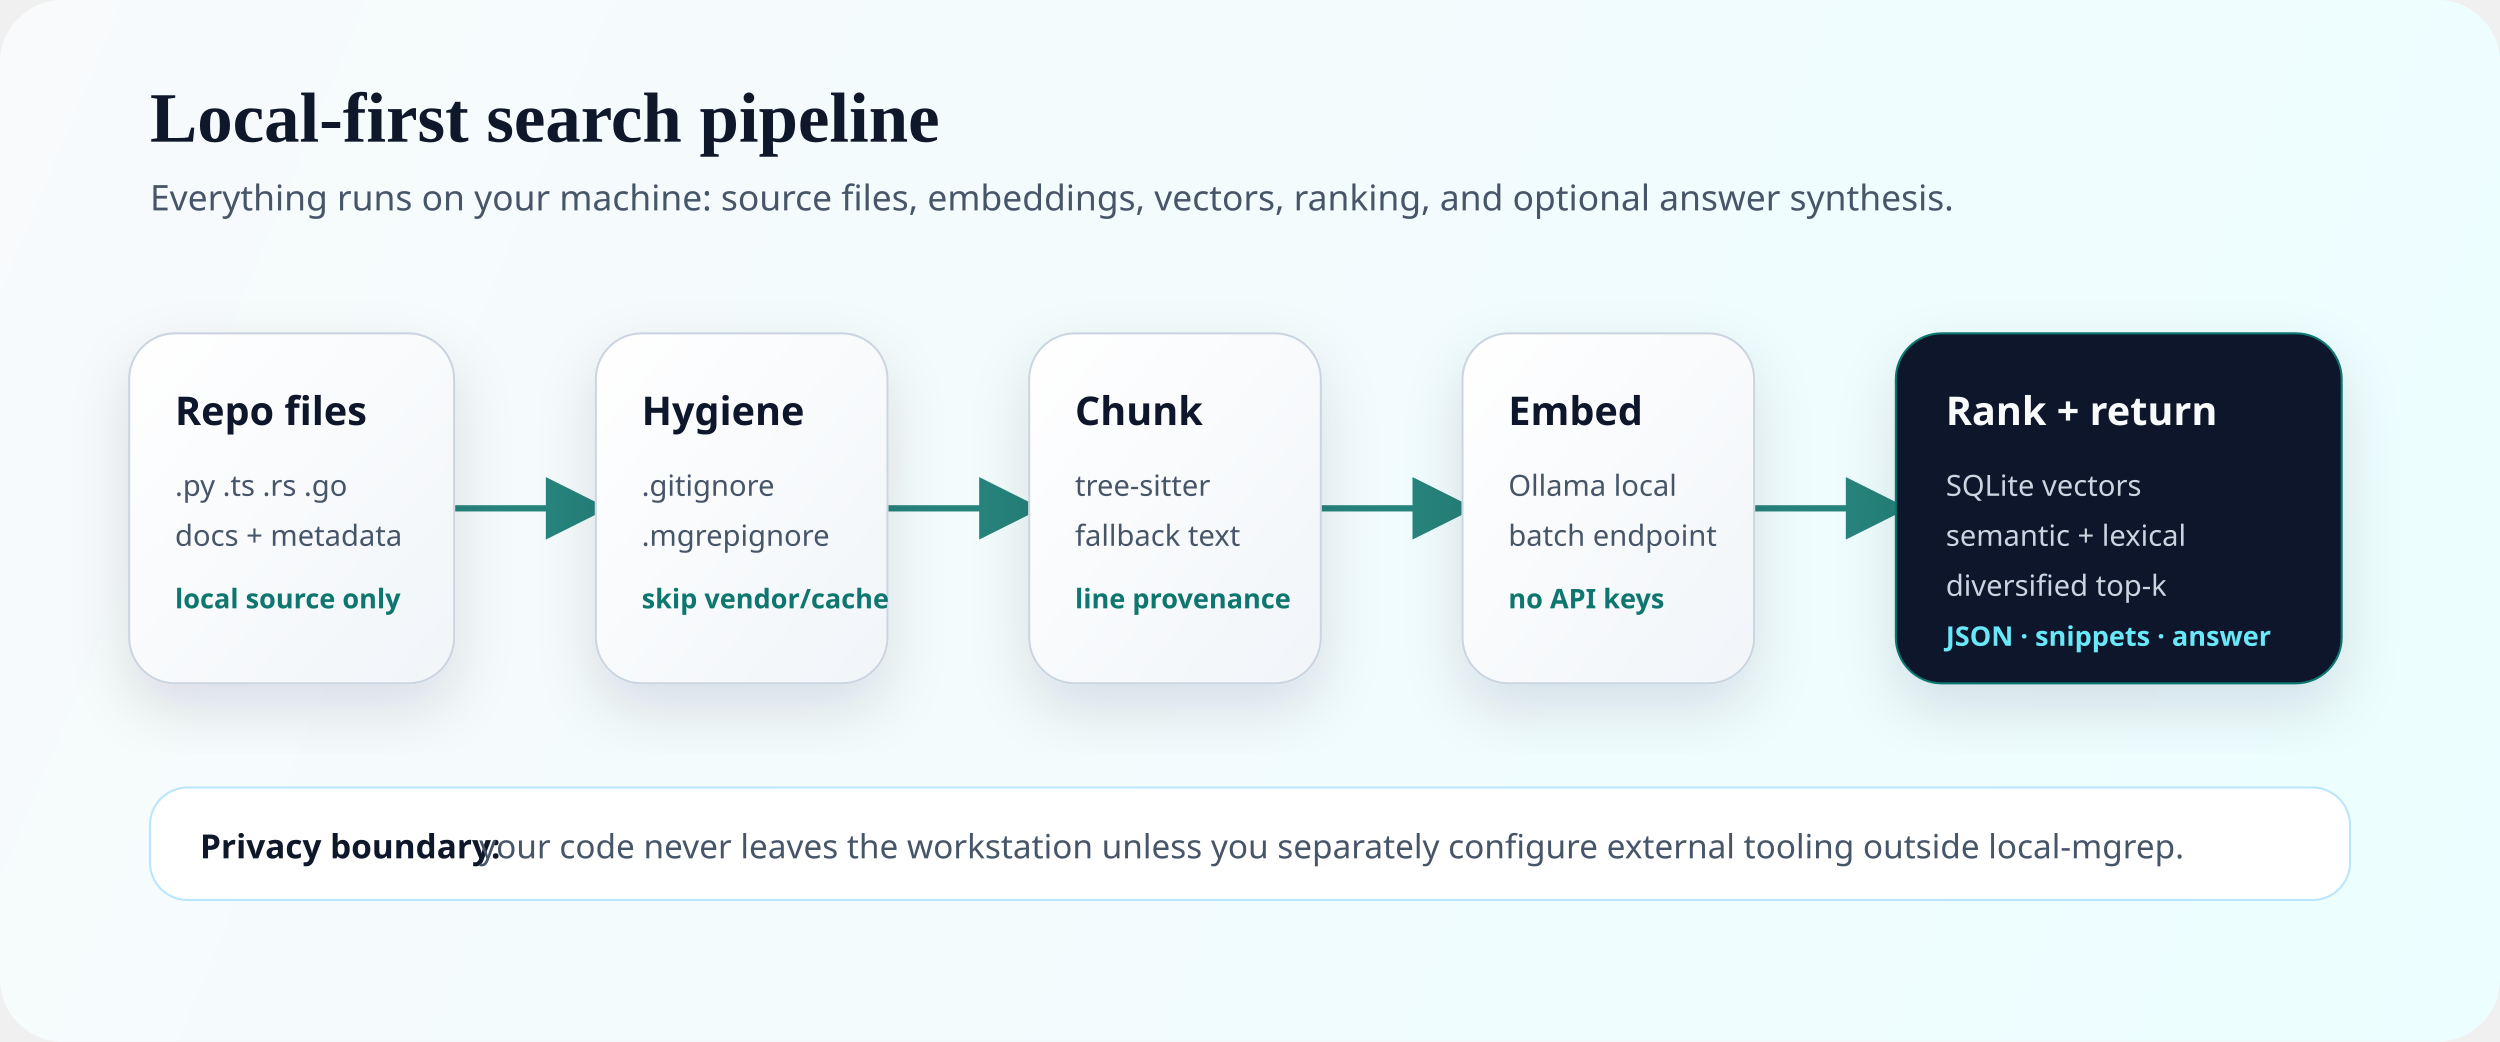
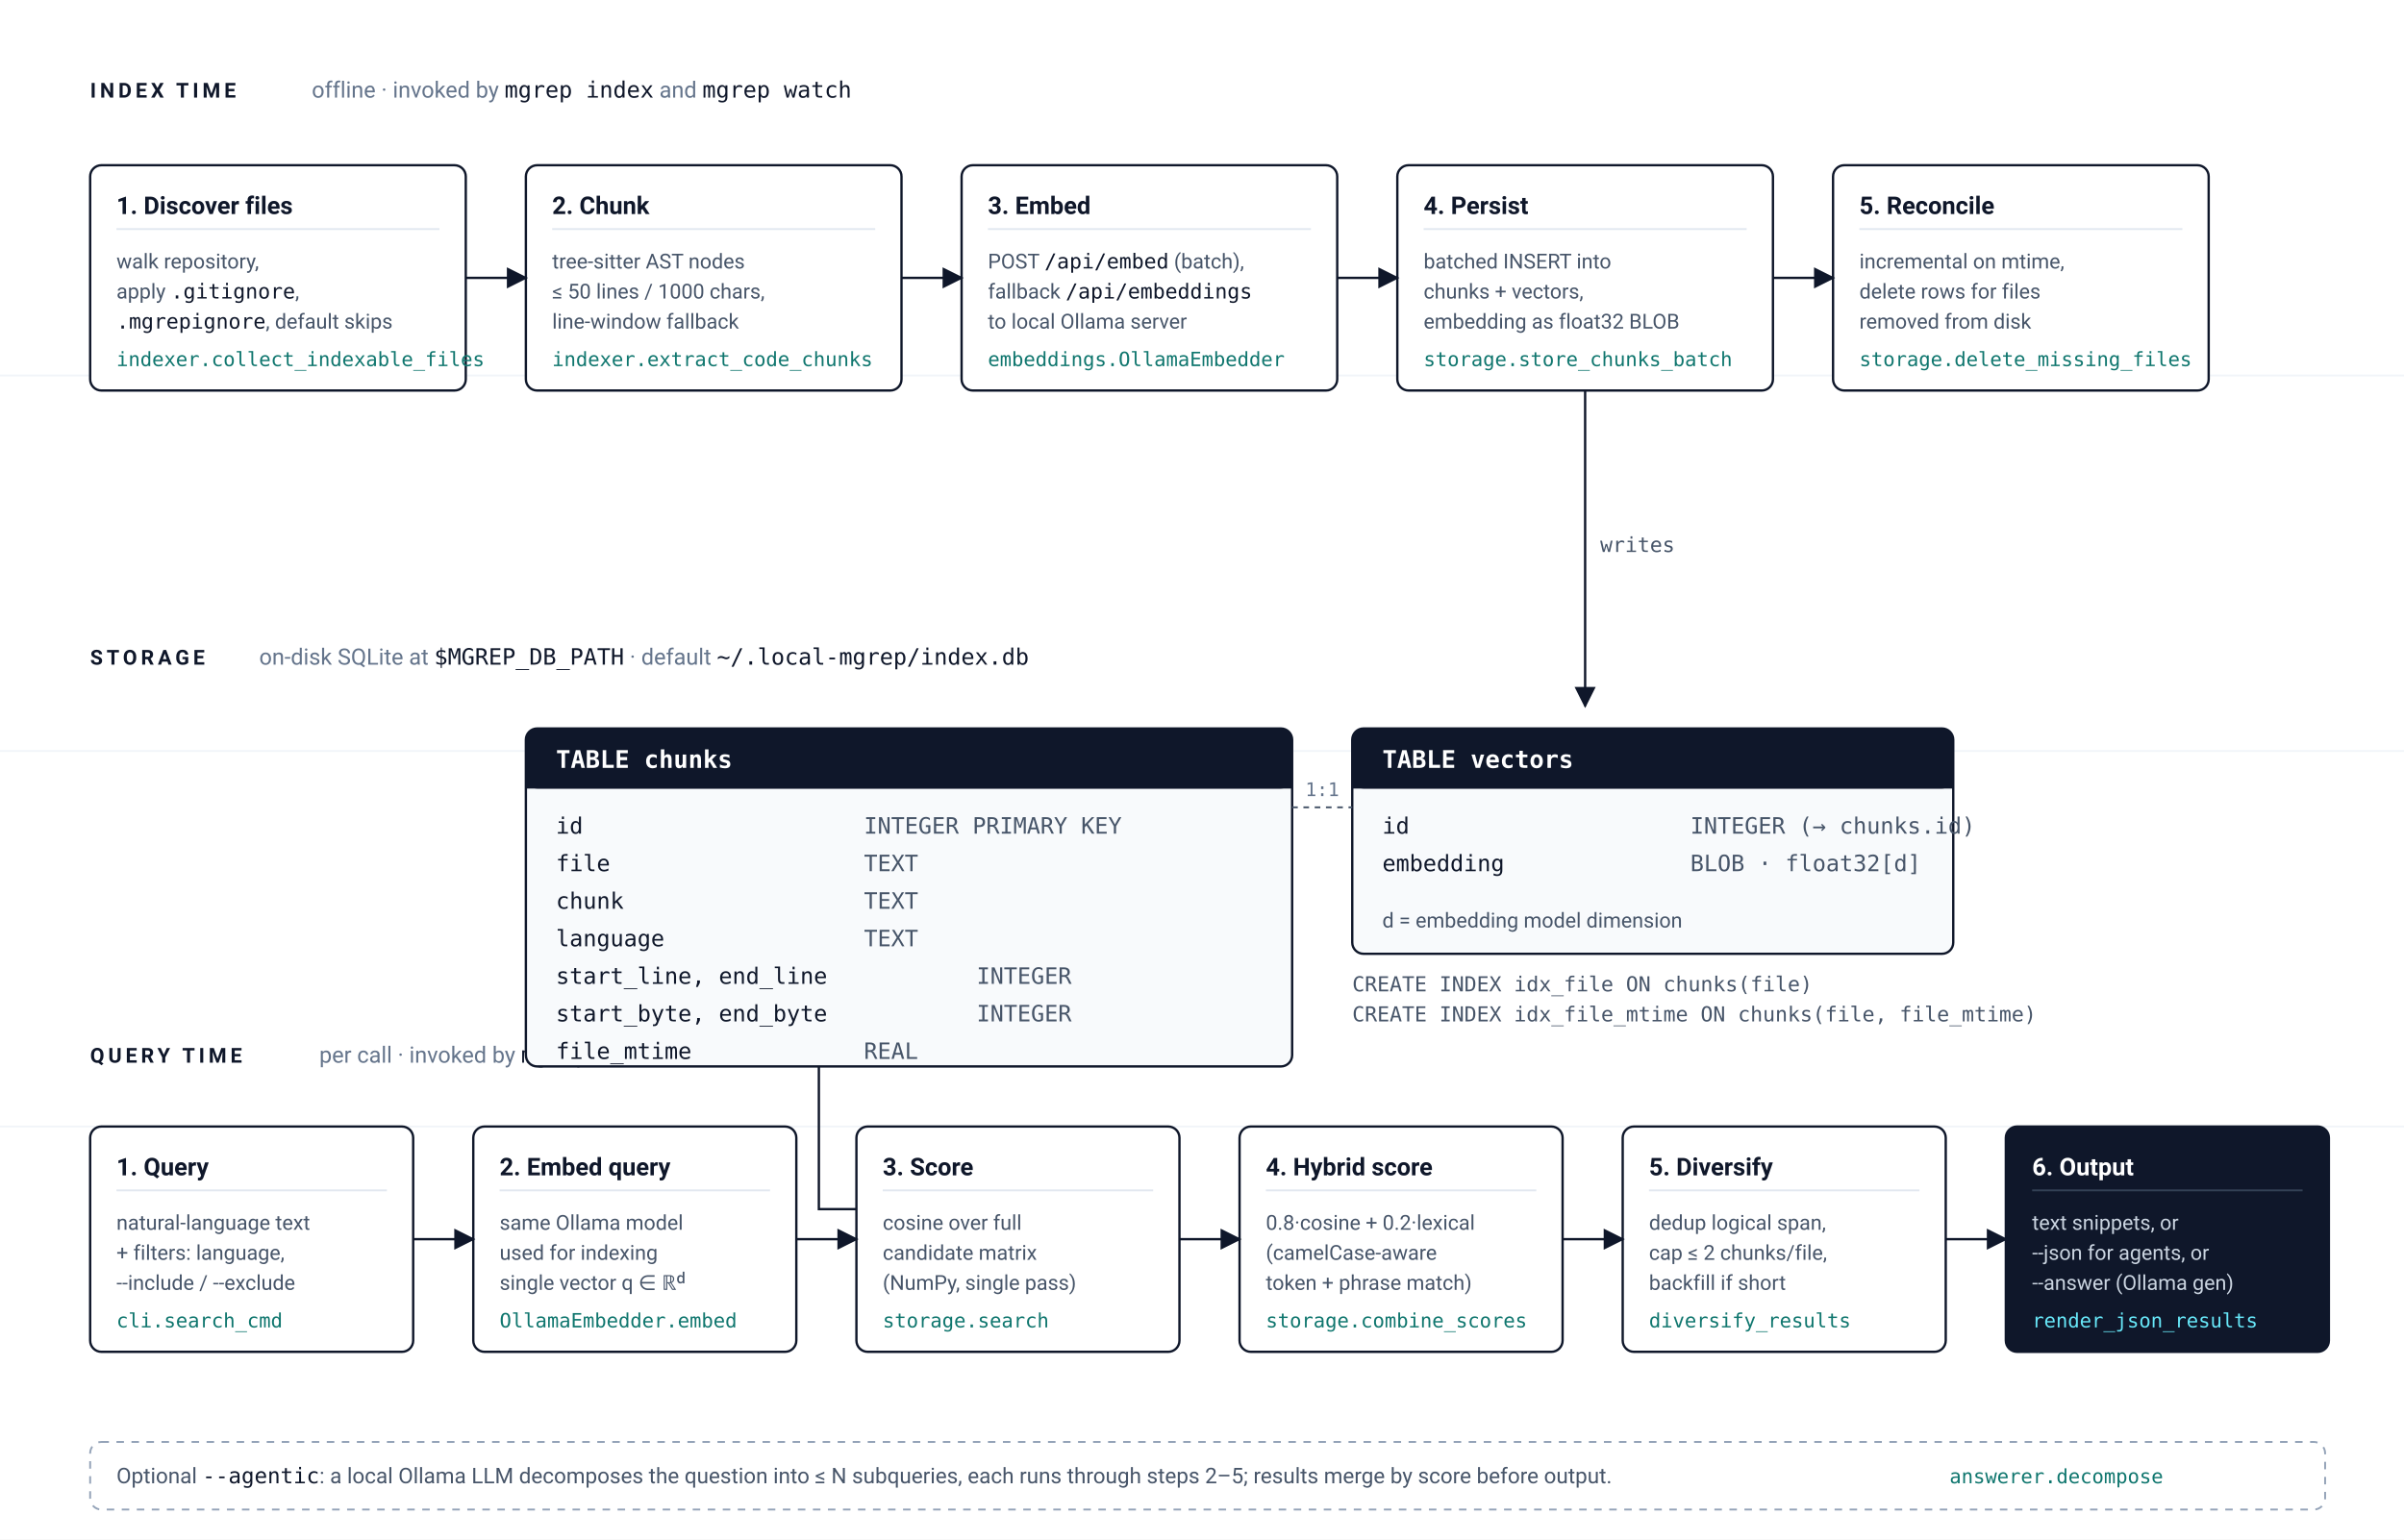
- <svg xmlns="http://www.w3.org/2000/svg" width="1200" height="500" viewBox="0 0 1200 500" fill="none" role="img" aria-labelledby="title desc">
+ <svg xmlns="http://www.w3.org/2000/svg" viewBox="0 0 1280 820" role="img" aria-labelledby="arch-title arch-desc" font-family="ui-sans-serif, -apple-system, 'Segoe UI', Roboto, system-ui, sans-serif">
  <defs>
-     <linearGradient id="bg" x1="0" y1="0" x2="1200" y2="500" gradientUnits="userSpaceOnUse">
-       <stop stop-color="#F8FAFC" />
-       <stop offset="1" stop-color="#ECFEFF" />
-     </linearGradient>
-     <linearGradient id="node" x1="0" y1="0" x2="1" y2="1">
-       <stop stop-color="#FFFFFF" />
-       <stop offset="1" stop-color="#F1F5F9" />
-     </linearGradient>
-     <marker id="arrow" markerWidth="10" markerHeight="10" refX="8" refY="5" orient="auto" markerUnits="strokeWidth">
-       <path d="M0 0L10 5L0 10Z" fill="#0F766E" />
+     <marker id="arr" viewBox="0 0 10 10" refX="9" refY="5" markerWidth="9" markerHeight="9" orient="auto-start-reverse">
+       <path d="M0,0 L10,5 L0,10 z" fill="#0f172a" />
    </marker>
-     <filter id="soft" x="-20%" y="-20%" width="140%" height="140%" color-interpolation-filters="sRGB">
-       <feDropShadow dx="0" dy="12" stdDeviation="14" flood-color="#0F172A" flood-opacity="0.12" />
-     </filter>
+     <marker id="arr-mute" viewBox="0 0 10 10" refX="9" refY="5" markerWidth="9" markerHeight="9" orient="auto-start-reverse">
+       <path d="M0,0 L10,5 L0,10 z" fill="#475569" />
+     </marker>
  </defs>
-   <rect width="1200" height="500" rx="30" fill="url(#bg)" />
-   <text x="72" y="68" fill="#0F172A" font-family="Georgia, 'Times New Roman', serif" font-size="34" font-weight="700">Local-first search pipeline</text>
-   <text x="72" y="101" fill="#475569" font-family="ui-sans-serif, system-ui" font-size="17">Everything runs on your machine: source files, embeddings, vectors, ranking, and optional answer synthesis.</text>
-   <g stroke="#0F766E" stroke-width="3" marker-end="url(#arrow)" opacity="0.9">
-     <path d="M218 244H286" />
-     <path d="M426 244H494" />
-     <path d="M634 244H702" />
-     <path d="M842 244H910" />
-   </g>
-   <g font-family="ui-sans-serif, system-ui" filter="url(#soft)">
-     <g transform="translate(62 160)">
-       <rect width="156" height="168" rx="22" fill="url(#node)" stroke="#CBD5E1" />
-       <text x="22" y="44" fill="#0F172A" font-size="19" font-weight="800">Repo files</text>
-       <text x="22" y="78" fill="#475569" font-size="14">.py .ts .rs .go</text>
-       <text x="22" y="102" fill="#475569" font-size="14">docs + metadata</text>
-       <text x="22" y="132" fill="#0F766E" font-size="13" font-weight="700">local source only</text>
-     </g>
-     <g transform="translate(286 160)">
-       <rect width="140" height="168" rx="22" fill="url(#node)" stroke="#CBD5E1" />
-       <text x="22" y="44" fill="#0F172A" font-size="19" font-weight="800">Hygiene</text>
-       <text x="22" y="78" fill="#475569" font-size="14">.gitignore</text>
-       <text x="22" y="102" fill="#475569" font-size="14">.mgrepignore</text>
-       <text x="22" y="132" fill="#0F766E" font-size="13" font-weight="700">skip vendor/cache</text>
-     </g>
-     <g transform="translate(494 160)">
-       <rect width="140" height="168" rx="22" fill="url(#node)" stroke="#CBD5E1" />
-       <text x="22" y="44" fill="#0F172A" font-size="19" font-weight="800">Chunk</text>
-       <text x="22" y="78" fill="#475569" font-size="14">tree-sitter</text>
-       <text x="22" y="102" fill="#475569" font-size="14">fallback text</text>
-       <text x="22" y="132" fill="#0F766E" font-size="13" font-weight="700">line provenance</text>
-     </g>
-     <g transform="translate(702 160)">
-       <rect width="140" height="168" rx="22" fill="url(#node)" stroke="#CBD5E1" />
-       <text x="22" y="44" fill="#0F172A" font-size="19" font-weight="800">Embed</text>
-       <text x="22" y="78" fill="#475569" font-size="14">Ollama local</text>
-       <text x="22" y="102" fill="#475569" font-size="14">batch endpoint</text>
-       <text x="22" y="132" fill="#0F766E" font-size="13" font-weight="700">no API keys</text>
-     </g>
-     <g transform="translate(910 160)">
-       <rect width="214" height="168" rx="22" fill="#0F172A" stroke="#0F766E" />
-       <text x="24" y="44" fill="#F8FAFC" font-size="19" font-weight="800">Rank + return</text>
-       <text x="24" y="78" fill="#CBD5E1" font-size="14">SQLite vectors</text>
-       <text x="24" y="102" fill="#CBD5E1" font-size="14">semantic + lexical</text>
-       <text x="24" y="126" fill="#CBD5E1" font-size="14">diversified top-k</text>
-       <text x="24" y="150" fill="#67E8F9" font-size="13" font-weight="700">JSON · snippets · answer</text>
-     </g>
-   </g>
-   <g transform="translate(72 378)" font-family="ui-sans-serif, system-ui">
-     <rect width="1056" height="54" rx="18" fill="#FFFFFF" stroke="#BAE6FD" />
-     <text x="24" y="34" fill="#0F172A" font-size="16" font-weight="700">Privacy boundary:</text>
-     <text x="158" y="34" fill="#475569" font-size="16">your code never leaves the workstation unless you separately configure external tooling outside local-mgrep.</text>
+   <rect width="1280" height="820" fill="#ffffff" />
+   <g stroke="#f1f5f9" stroke-width="1">
+     <path d="M0 200 H1280" />
+     <path d="M0 400 H1280" />
+     <path d="M0 600 H1280" />
+   </g>
+   <g font-size="11" font-weight="700" letter-spacing="2" fill="#0f172a">
+     <text x="48" y="52">INDEX TIME</text>
+     <text x="48" y="354">STORAGE</text>
+     <text x="48" y="566">QUERY TIME</text>
+   </g>
+   <g font-size="12" fill="#64748b">
+     <text x="166" y="52">offline · invoked by <tspan font-family="ui-monospace, Menlo, Consolas, monospace" fill="#0f172a">mgrep index</tspan> and <tspan font-family="ui-monospace, Menlo, Consolas, monospace" fill="#0f172a">mgrep watch</tspan>
+     </text>
+     <text x="138" y="354">on-disk SQLite at <tspan font-family="ui-monospace, Menlo, Consolas, monospace" fill="#0f172a">$MGREP_DB_PATH</tspan> · default <tspan font-family="ui-monospace, Menlo, Consolas, monospace" fill="#0f172a">~/.local-mgrep/index.db</tspan>
+     </text>
+     <text x="170" y="566">per call · invoked by <tspan font-family="ui-monospace, Menlo, Consolas, monospace" fill="#0f172a">mgrep search</tspan>
+     </text>
+   </g>
+   <g>
+     <g transform="translate(48 88)">
+       <rect width="200" height="120" rx="6" fill="#ffffff" stroke="#0f172a" stroke-width="1.25" />
+       <text x="14" y="26" font-size="13" font-weight="700" fill="#0f172a">1. Discover files</text>
+       <line x1="14" y1="34" x2="186" y2="34" stroke="#e2e8f0" />
+       <text x="14" y="55" font-size="11" fill="#475569">walk repository,</text>
+       <text x="14" y="71" font-size="11" fill="#475569">apply <tspan font-family="ui-monospace, Menlo, Consolas, monospace" fill="#0f172a">.gitignore</tspan>,</text>
+       <text x="14" y="87" font-size="11" fill="#475569">
+         <tspan font-family="ui-monospace, Menlo, Consolas, monospace" fill="#0f172a">.mgrepignore</tspan>, default skips</text>
+       <text x="14" y="107" font-size="10.5" fill="#0f766e" font-family="ui-monospace, Menlo, Consolas, monospace">indexer.collect_indexable_files</text>
+     </g>
+     <g transform="translate(280 88)">
+       <rect width="200" height="120" rx="6" fill="#ffffff" stroke="#0f172a" stroke-width="1.25" />
+       <text x="14" y="26" font-size="13" font-weight="700" fill="#0f172a">2. Chunk</text>
+       <line x1="14" y1="34" x2="186" y2="34" stroke="#e2e8f0" />
+       <text x="14" y="55" font-size="11" fill="#475569">tree-sitter AST nodes</text>
+       <text x="14" y="71" font-size="11" fill="#475569">≤ 50 lines / 1000 chars,</text>
+       <text x="14" y="87" font-size="11" fill="#475569">line-window fallback</text>
+       <text x="14" y="107" font-size="10.5" fill="#0f766e" font-family="ui-monospace, Menlo, Consolas, monospace">indexer.extract_code_chunks</text>
+     </g>
+     <g transform="translate(512 88)">
+       <rect width="200" height="120" rx="6" fill="#ffffff" stroke="#0f172a" stroke-width="1.25" />
+       <text x="14" y="26" font-size="13" font-weight="700" fill="#0f172a">3. Embed</text>
+       <line x1="14" y1="34" x2="186" y2="34" stroke="#e2e8f0" />
+       <text x="14" y="55" font-size="11" fill="#475569">POST <tspan font-family="ui-monospace, Menlo, Consolas, monospace" fill="#0f172a">/api/embed</tspan> (batch),</text>
+       <text x="14" y="71" font-size="11" fill="#475569">fallback <tspan font-family="ui-monospace, Menlo, Consolas, monospace" fill="#0f172a">/api/embeddings</tspan>
+       </text>
+       <text x="14" y="87" font-size="11" fill="#475569">to local Ollama server</text>
+       <text x="14" y="107" font-size="10.5" fill="#0f766e" font-family="ui-monospace, Menlo, Consolas, monospace">embeddings.OllamaEmbedder</text>
+     </g>
+     <g transform="translate(744 88)">
+       <rect width="200" height="120" rx="6" fill="#ffffff" stroke="#0f172a" stroke-width="1.25" />
+       <text x="14" y="26" font-size="13" font-weight="700" fill="#0f172a">4. Persist</text>
+       <line x1="14" y1="34" x2="186" y2="34" stroke="#e2e8f0" />
+       <text x="14" y="55" font-size="11" fill="#475569">batched INSERT into</text>
+       <text x="14" y="71" font-size="11" fill="#475569">chunks + vectors,</text>
+       <text x="14" y="87" font-size="11" fill="#475569">embedding as float32 BLOB</text>
+       <text x="14" y="107" font-size="10.5" fill="#0f766e" font-family="ui-monospace, Menlo, Consolas, monospace">storage.store_chunks_batch</text>
+     </g>
+     <g transform="translate(976 88)">
+       <rect width="200" height="120" rx="6" fill="#ffffff" stroke="#0f172a" stroke-width="1.25" />
+       <text x="14" y="26" font-size="13" font-weight="700" fill="#0f172a">5. Reconcile</text>
+       <line x1="14" y1="34" x2="186" y2="34" stroke="#e2e8f0" />
+       <text x="14" y="55" font-size="11" fill="#475569">incremental on mtime,</text>
+       <text x="14" y="71" font-size="11" fill="#475569">delete rows for files</text>
+       <text x="14" y="87" font-size="11" fill="#475569">removed from disk</text>
+       <text x="14" y="107" font-size="10.5" fill="#0f766e" font-family="ui-monospace, Menlo, Consolas, monospace">storage.delete_missing_files</text>
+     </g>
+     <g stroke="#0f172a" stroke-width="1.25" fill="none" marker-end="url(#arr)">
+       <line x1="248" y1="148" x2="280" y2="148" />
+       <line x1="480" y1="148" x2="512" y2="148" />
+       <line x1="712" y1="148" x2="744" y2="148" />
+       <line x1="944" y1="148" x2="976" y2="148" />
+     </g>
+   </g>
+   <g stroke="#0f172a" stroke-width="1.25" fill="none" marker-end="url(#arr)">
+     <path d="M844 208 V 376" />
+   </g>
+   <text x="852" y="294" font-size="11" fill="#475569" font-family="ui-monospace, Menlo, Consolas, monospace">writes</text>
+   <g stroke="#0f172a" stroke-width="1.25" fill="none" marker-end="url(#arr)">
+     <path d="M436 504 V 644 H 488" />
+   </g>
+   <text x="444" y="554" font-size="11" fill="#475569" font-family="ui-monospace, Menlo, Consolas, monospace">reads</text>
+   <g transform="translate(280 388)">
+     <rect width="408" height="180" rx="6" fill="#f8fafc" stroke="#0f172a" stroke-width="1.25" />
+     <rect width="408" height="32" rx="6" fill="#0f172a" />
+     <rect y="26" width="408" height="6" fill="#0f172a" />
+     <text x="16" y="21" font-size="13" font-weight="700" fill="#ffffff" font-family="ui-monospace, Menlo, Consolas, monospace">TABLE chunks</text>
+     <g font-family="ui-monospace, Menlo, Consolas, monospace" font-size="12" fill="#0f172a">
+       <text x="16" y="56">id</text>
+       <text x="180" y="56" fill="#475569">INTEGER PRIMARY KEY</text>
+       <text x="16" y="76">file</text>
+       <text x="180" y="76" fill="#475569">TEXT</text>
+       <text x="16" y="96">chunk</text>
+       <text x="180" y="96" fill="#475569">TEXT</text>
+       <text x="16" y="116">language</text>
+       <text x="180" y="116" fill="#475569">TEXT</text>
+       <text x="16" y="136">start_line, end_line</text>
+       <text x="240" y="136" fill="#475569">INTEGER</text>
+       <text x="16" y="156">start_byte, end_byte</text>
+       <text x="240" y="156" fill="#475569">INTEGER</text>
+       <text x="16" y="176">file_mtime</text>
+       <text x="180" y="176" fill="#475569">REAL</text>
+     </g>
+   </g>
+   <g transform="translate(720 388)">
+     <rect width="320" height="120" rx="6" fill="#f8fafc" stroke="#0f172a" stroke-width="1.25" />
+     <rect width="320" height="32" rx="6" fill="#0f172a" />
+     <rect y="26" width="320" height="6" fill="#0f172a" />
+     <text x="16" y="21" font-size="13" font-weight="700" fill="#ffffff" font-family="ui-monospace, Menlo, Consolas, monospace">TABLE vectors</text>
+     <g font-family="ui-monospace, Menlo, Consolas, monospace" font-size="12" fill="#0f172a">
+       <text x="16" y="56">id</text>
+       <text x="180" y="56" fill="#475569">INTEGER (→ chunks.id)</text>
+       <text x="16" y="76">embedding</text>
+       <text x="180" y="76" fill="#475569">BLOB · float32[d]</text>
+     </g>
+     <text x="16" y="106" font-size="11" fill="#475569">d = embedding model dimension</text>
+   </g>
+   <g stroke="#475569" stroke-width="1" fill="none" stroke-dasharray="3 3">
+     <line x1="688" y1="430" x2="720" y2="430" />
+   </g>
+   <text x="695" y="424" font-size="10" fill="#64748b" font-family="ui-monospace, Menlo, Consolas, monospace">1:1</text>
+   <g transform="translate(720 528)" font-family="ui-monospace, Menlo, Consolas, monospace" font-size="11" fill="#475569">
+     <text x="0" y="0">CREATE INDEX idx_file        ON chunks(file)</text>
+     <text x="0" y="16">CREATE INDEX idx_file_mtime  ON chunks(file, file_mtime)</text>
+   </g>
+   <g>
+     <g transform="translate(48 600)">
+       <rect width="172" height="120" rx="6" fill="#ffffff" stroke="#0f172a" stroke-width="1.25" />
+       <text x="14" y="26" font-size="13" font-weight="700" fill="#0f172a">1. Query</text>
+       <line x1="14" y1="34" x2="158" y2="34" stroke="#e2e8f0" />
+       <text x="14" y="55" font-size="11" fill="#475569">natural-language text</text>
+       <text x="14" y="71" font-size="11" fill="#475569">+ filters: language,</text>
+       <text x="14" y="87" font-size="11" fill="#475569">--include / --exclude</text>
+       <text x="14" y="107" font-size="10.5" fill="#0f766e" font-family="ui-monospace, Menlo, Consolas, monospace">cli.search_cmd</text>
+     </g>
+     <g transform="translate(252 600)">
+       <rect width="172" height="120" rx="6" fill="#ffffff" stroke="#0f172a" stroke-width="1.25" />
+       <text x="14" y="26" font-size="13" font-weight="700" fill="#0f172a">2. Embed query</text>
+       <line x1="14" y1="34" x2="158" y2="34" stroke="#e2e8f0" />
+       <text x="14" y="55" font-size="11" fill="#475569">same Ollama model</text>
+       <text x="14" y="71" font-size="11" fill="#475569">used for indexing</text>
+       <text x="14" y="87" font-size="11" fill="#475569">single vector q ∈ ℝᵈ</text>
+       <text x="14" y="107" font-size="10.5" fill="#0f766e" font-family="ui-monospace, Menlo, Consolas, monospace">OllamaEmbedder.embed</text>
+     </g>
+     <g transform="translate(456 600)">
+       <rect width="172" height="120" rx="6" fill="#ffffff" stroke="#0f172a" stroke-width="1.25" />
+       <text x="14" y="26" font-size="13" font-weight="700" fill="#0f172a">3. Score</text>
+       <line x1="14" y1="34" x2="158" y2="34" stroke="#e2e8f0" />
+       <text x="14" y="55" font-size="11" fill="#475569">cosine over full</text>
+       <text x="14" y="71" font-size="11" fill="#475569">candidate matrix</text>
+       <text x="14" y="87" font-size="11" fill="#475569">(NumPy, single pass)</text>
+       <text x="14" y="107" font-size="10.5" fill="#0f766e" font-family="ui-monospace, Menlo, Consolas, monospace">storage.search</text>
+     </g>
+     <g transform="translate(660 600)">
+       <rect width="172" height="120" rx="6" fill="#ffffff" stroke="#0f172a" stroke-width="1.25" />
+       <text x="14" y="26" font-size="13" font-weight="700" fill="#0f172a">4. Hybrid score</text>
+       <line x1="14" y1="34" x2="158" y2="34" stroke="#e2e8f0" />
+       <text x="14" y="55" font-size="11" fill="#475569">0.8·cosine + 0.2·lexical</text>
+       <text x="14" y="71" font-size="11" fill="#475569">(camelCase-aware</text>
+       <text x="14" y="87" font-size="11" fill="#475569">token + phrase match)</text>
+       <text x="14" y="107" font-size="10.5" fill="#0f766e" font-family="ui-monospace, Menlo, Consolas, monospace">storage.combine_scores</text>
+     </g>
+     <g transform="translate(864 600)">
+       <rect width="172" height="120" rx="6" fill="#ffffff" stroke="#0f172a" stroke-width="1.25" />
+       <text x="14" y="26" font-size="13" font-weight="700" fill="#0f172a">5. Diversify</text>
+       <line x1="14" y1="34" x2="158" y2="34" stroke="#e2e8f0" />
+       <text x="14" y="55" font-size="11" fill="#475569">dedup logical span,</text>
+       <text x="14" y="71" font-size="11" fill="#475569">cap ≤ 2 chunks/file,</text>
+       <text x="14" y="87" font-size="11" fill="#475569">backfill if short</text>
+       <text x="14" y="107" font-size="10.5" fill="#0f766e" font-family="ui-monospace, Menlo, Consolas, monospace">diversify_results</text>
+     </g>
+     <g transform="translate(1068 600)">
+       <rect width="172" height="120" rx="6" fill="#0f172a" stroke="#0f172a" stroke-width="1.25" />
+       <text x="14" y="26" font-size="13" font-weight="700" fill="#ffffff">6. Output</text>
+       <line x1="14" y1="34" x2="158" y2="34" stroke="#334155" />
+       <text x="14" y="55" font-size="11" fill="#cbd5e1">text snippets, or</text>
+       <text x="14" y="71" font-size="11" fill="#cbd5e1">--json for agents, or</text>
+       <text x="14" y="87" font-size="11" fill="#cbd5e1">--answer (Ollama gen)</text>
+       <text x="14" y="107" font-size="10.5" fill="#67e8f9" font-family="ui-monospace, Menlo, Consolas, monospace">render_json_results</text>
+     </g>
+     <g stroke="#0f172a" stroke-width="1.25" fill="none" marker-end="url(#arr)">
+       <line x1="220" y1="660" x2="252" y2="660" />
+       <line x1="424" y1="660" x2="456" y2="660" />
+       <line x1="628" y1="660" x2="660" y2="660" />
+       <line x1="832" y1="660" x2="864" y2="660" />
+       <line x1="1036" y1="660" x2="1068" y2="660" />
+     </g>
+   </g>
+   <g transform="translate(48 768)">
+     <rect width="1190" height="36" rx="6" fill="none" stroke="#94a3b8" stroke-width="1" stroke-dasharray="4 4" />
+     <text x="14" y="22" font-size="11.5" fill="#475569">Optional <tspan font-family="ui-monospace, Menlo, Consolas, monospace" fill="#0f172a">--agentic</tspan>: a local Ollama LLM decomposes the question into ≤ N subqueries, each runs through steps 2–5; results merge by score before output.</text>
+     <text x="990" y="22" font-size="10.5" fill="#0f766e" font-family="ui-monospace, Menlo, Consolas, monospace">answerer.decompose</text>
  </g>
</svg>
